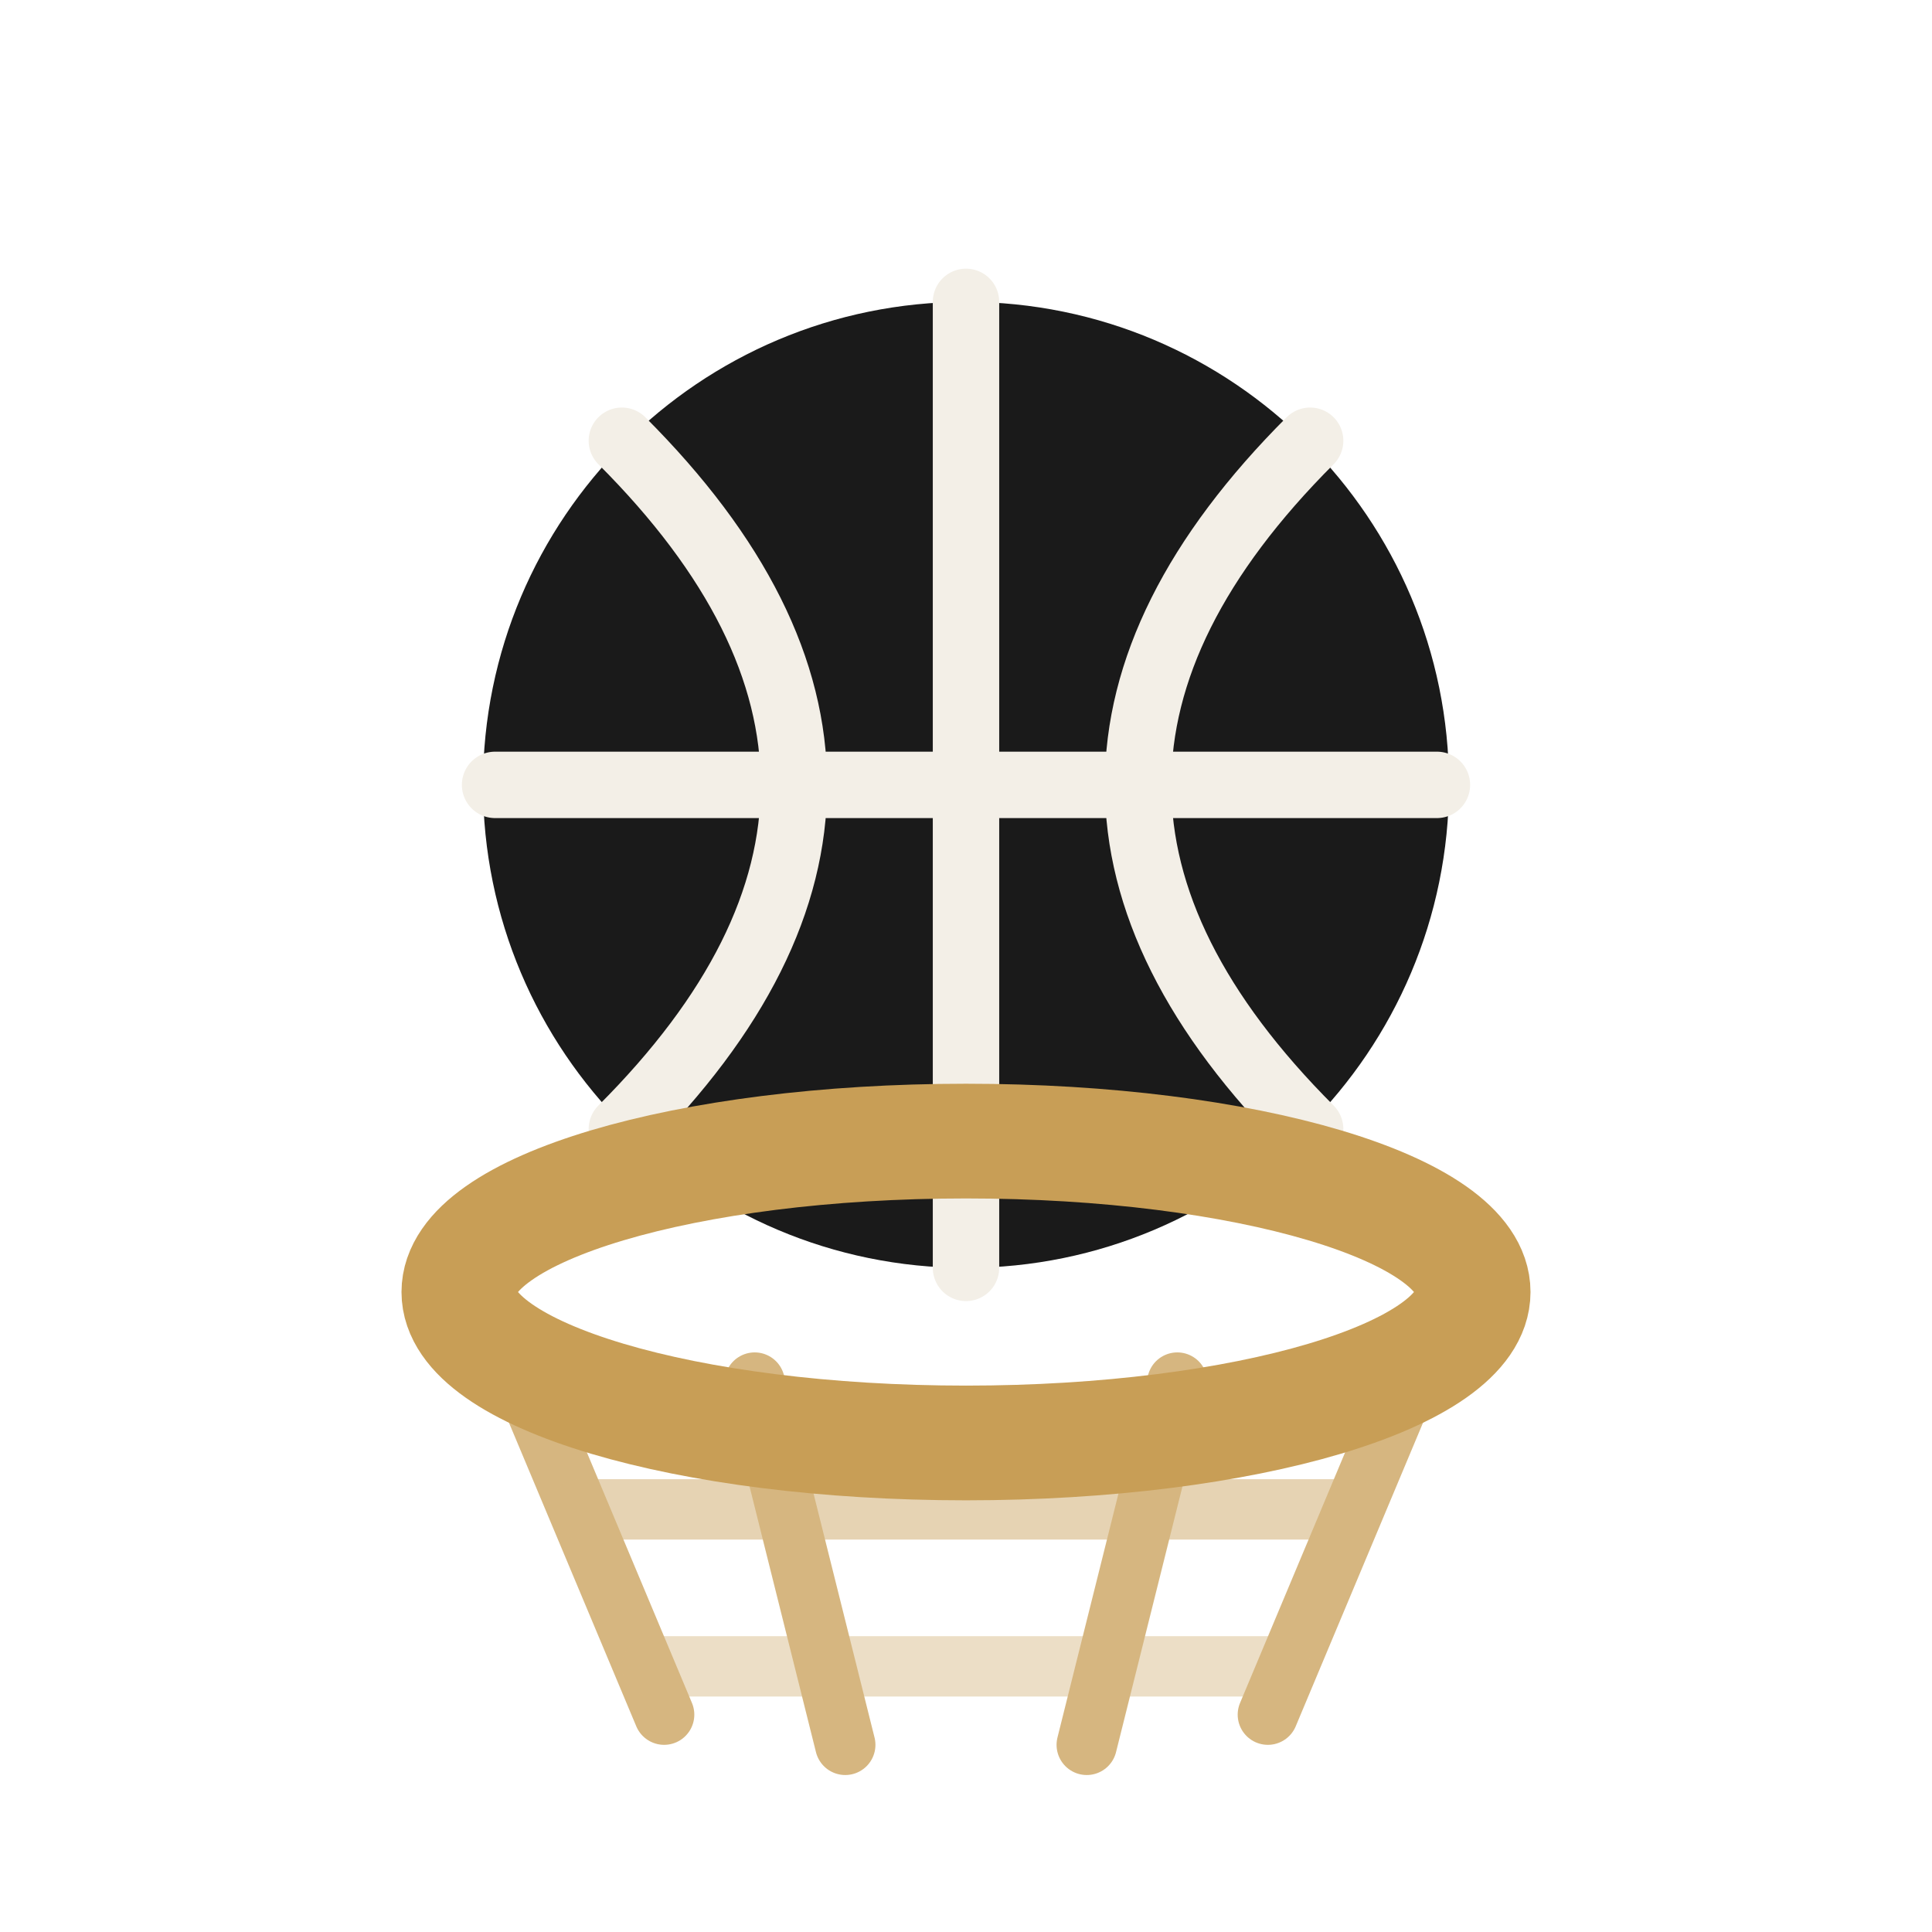
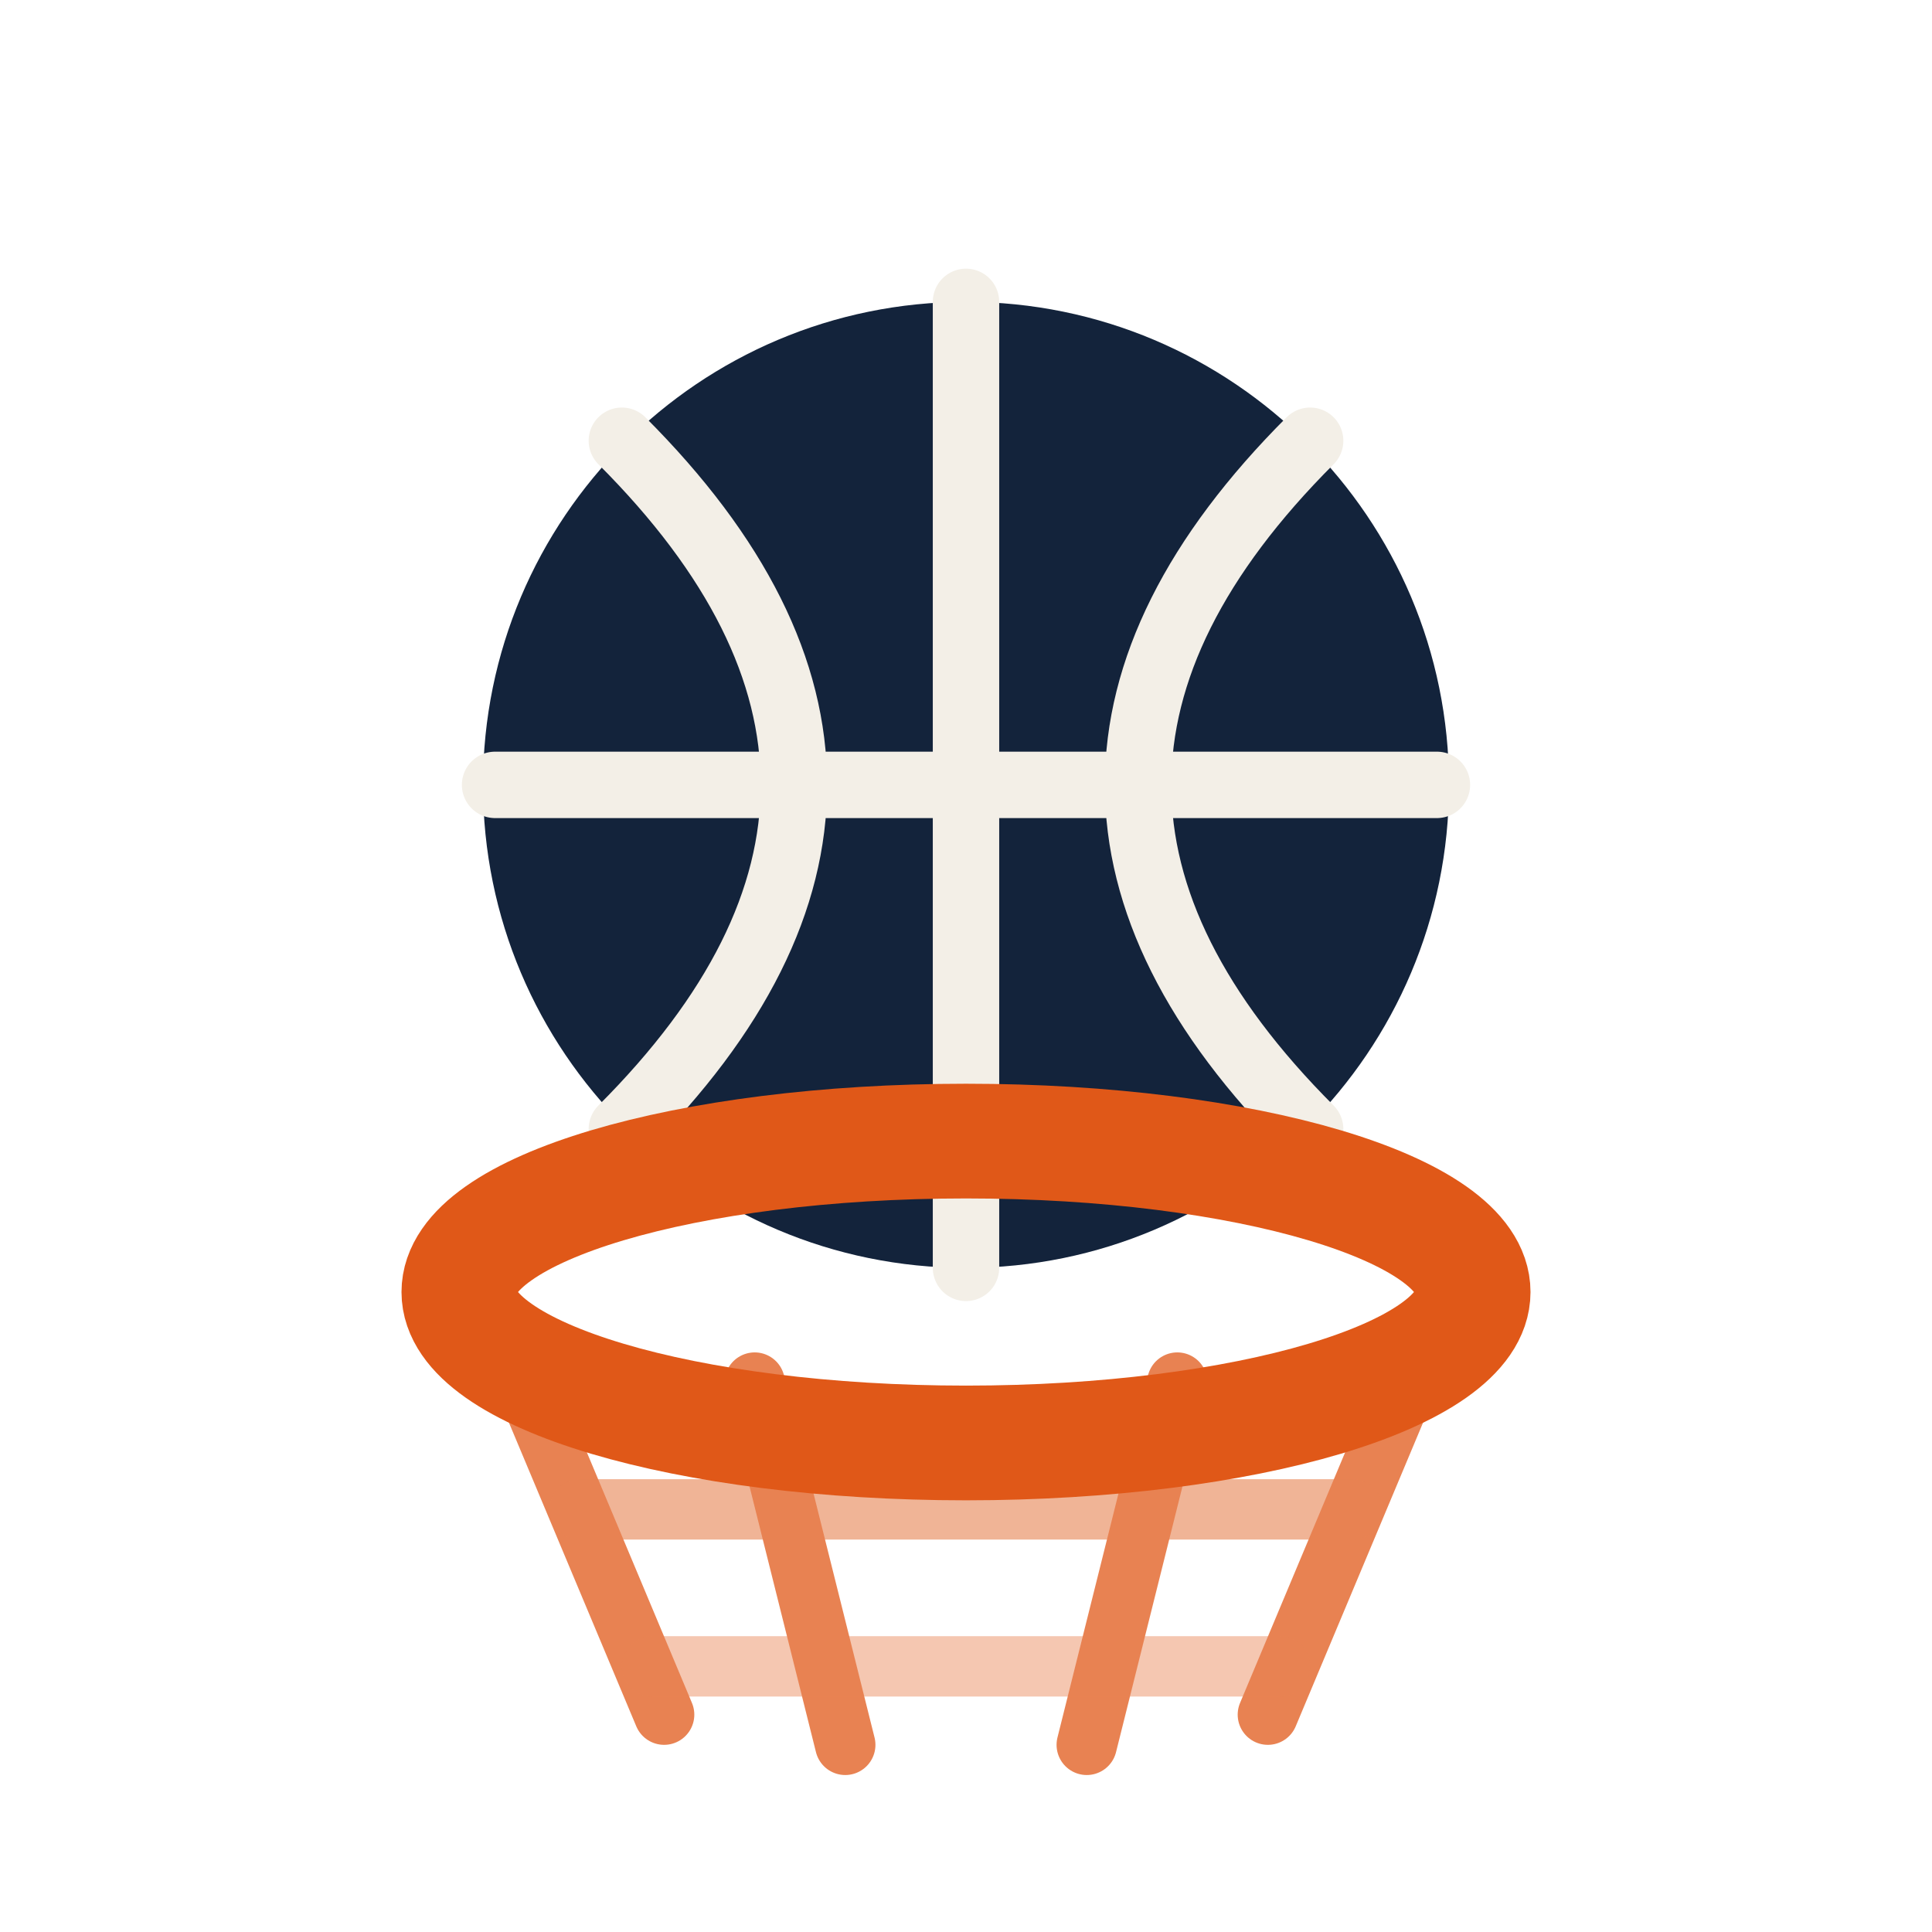
<svg xmlns="http://www.w3.org/2000/svg" viewBox="0 0 32 32" role="img" aria-label="Hoopspire">
-   <g stroke="#c89e56" stroke-width="1" fill="none" opacity="0.75" stroke-linecap="round">
+   <g stroke="#e05818" stroke-width="1" fill="none" opacity="0.75" stroke-linecap="round">
    <path d="M8.4 22.2 L11 28.4" />
    <path d="M12.5 22.9 L14 28.9" />
    <path d="M19.5 22.9 L18 28.9" />
    <path d="M23.6 22.2 L21 28.4" />
    <path d="M9.6 25 L22.4 25" opacity="0.6" />
    <path d="M10.8 27.6 L21.2 27.6" opacity="0.45" />
  </g>
  <g>
-     <circle cx="16" cy="13" r="8" fill="#1a1a1a" />
+     <circle cx="16" cy="13" r="8" fill="#13233b" />
    <g stroke="#f3efe7" stroke-width="1.1" fill="none" stroke-linecap="round">
      <path d="M16 5 L16 21" />
      <path d="M8.2 13 L23.8 13" />
      <path d="M10.3 7.3 Q16 13 10.3 18.7" />
      <path d="M21.7 7.3 Q16 13 21.7 18.7" />
    </g>
  </g>
-   <ellipse cx="16" cy="21.4" rx="8.4" ry="2.5" fill="none" stroke="#c89e56" stroke-width="1.9" />
+   <ellipse cx="16" cy="21.4" rx="8.4" ry="2.5" fill="none" stroke="#e05818" stroke-width="1.9" />
</svg>
